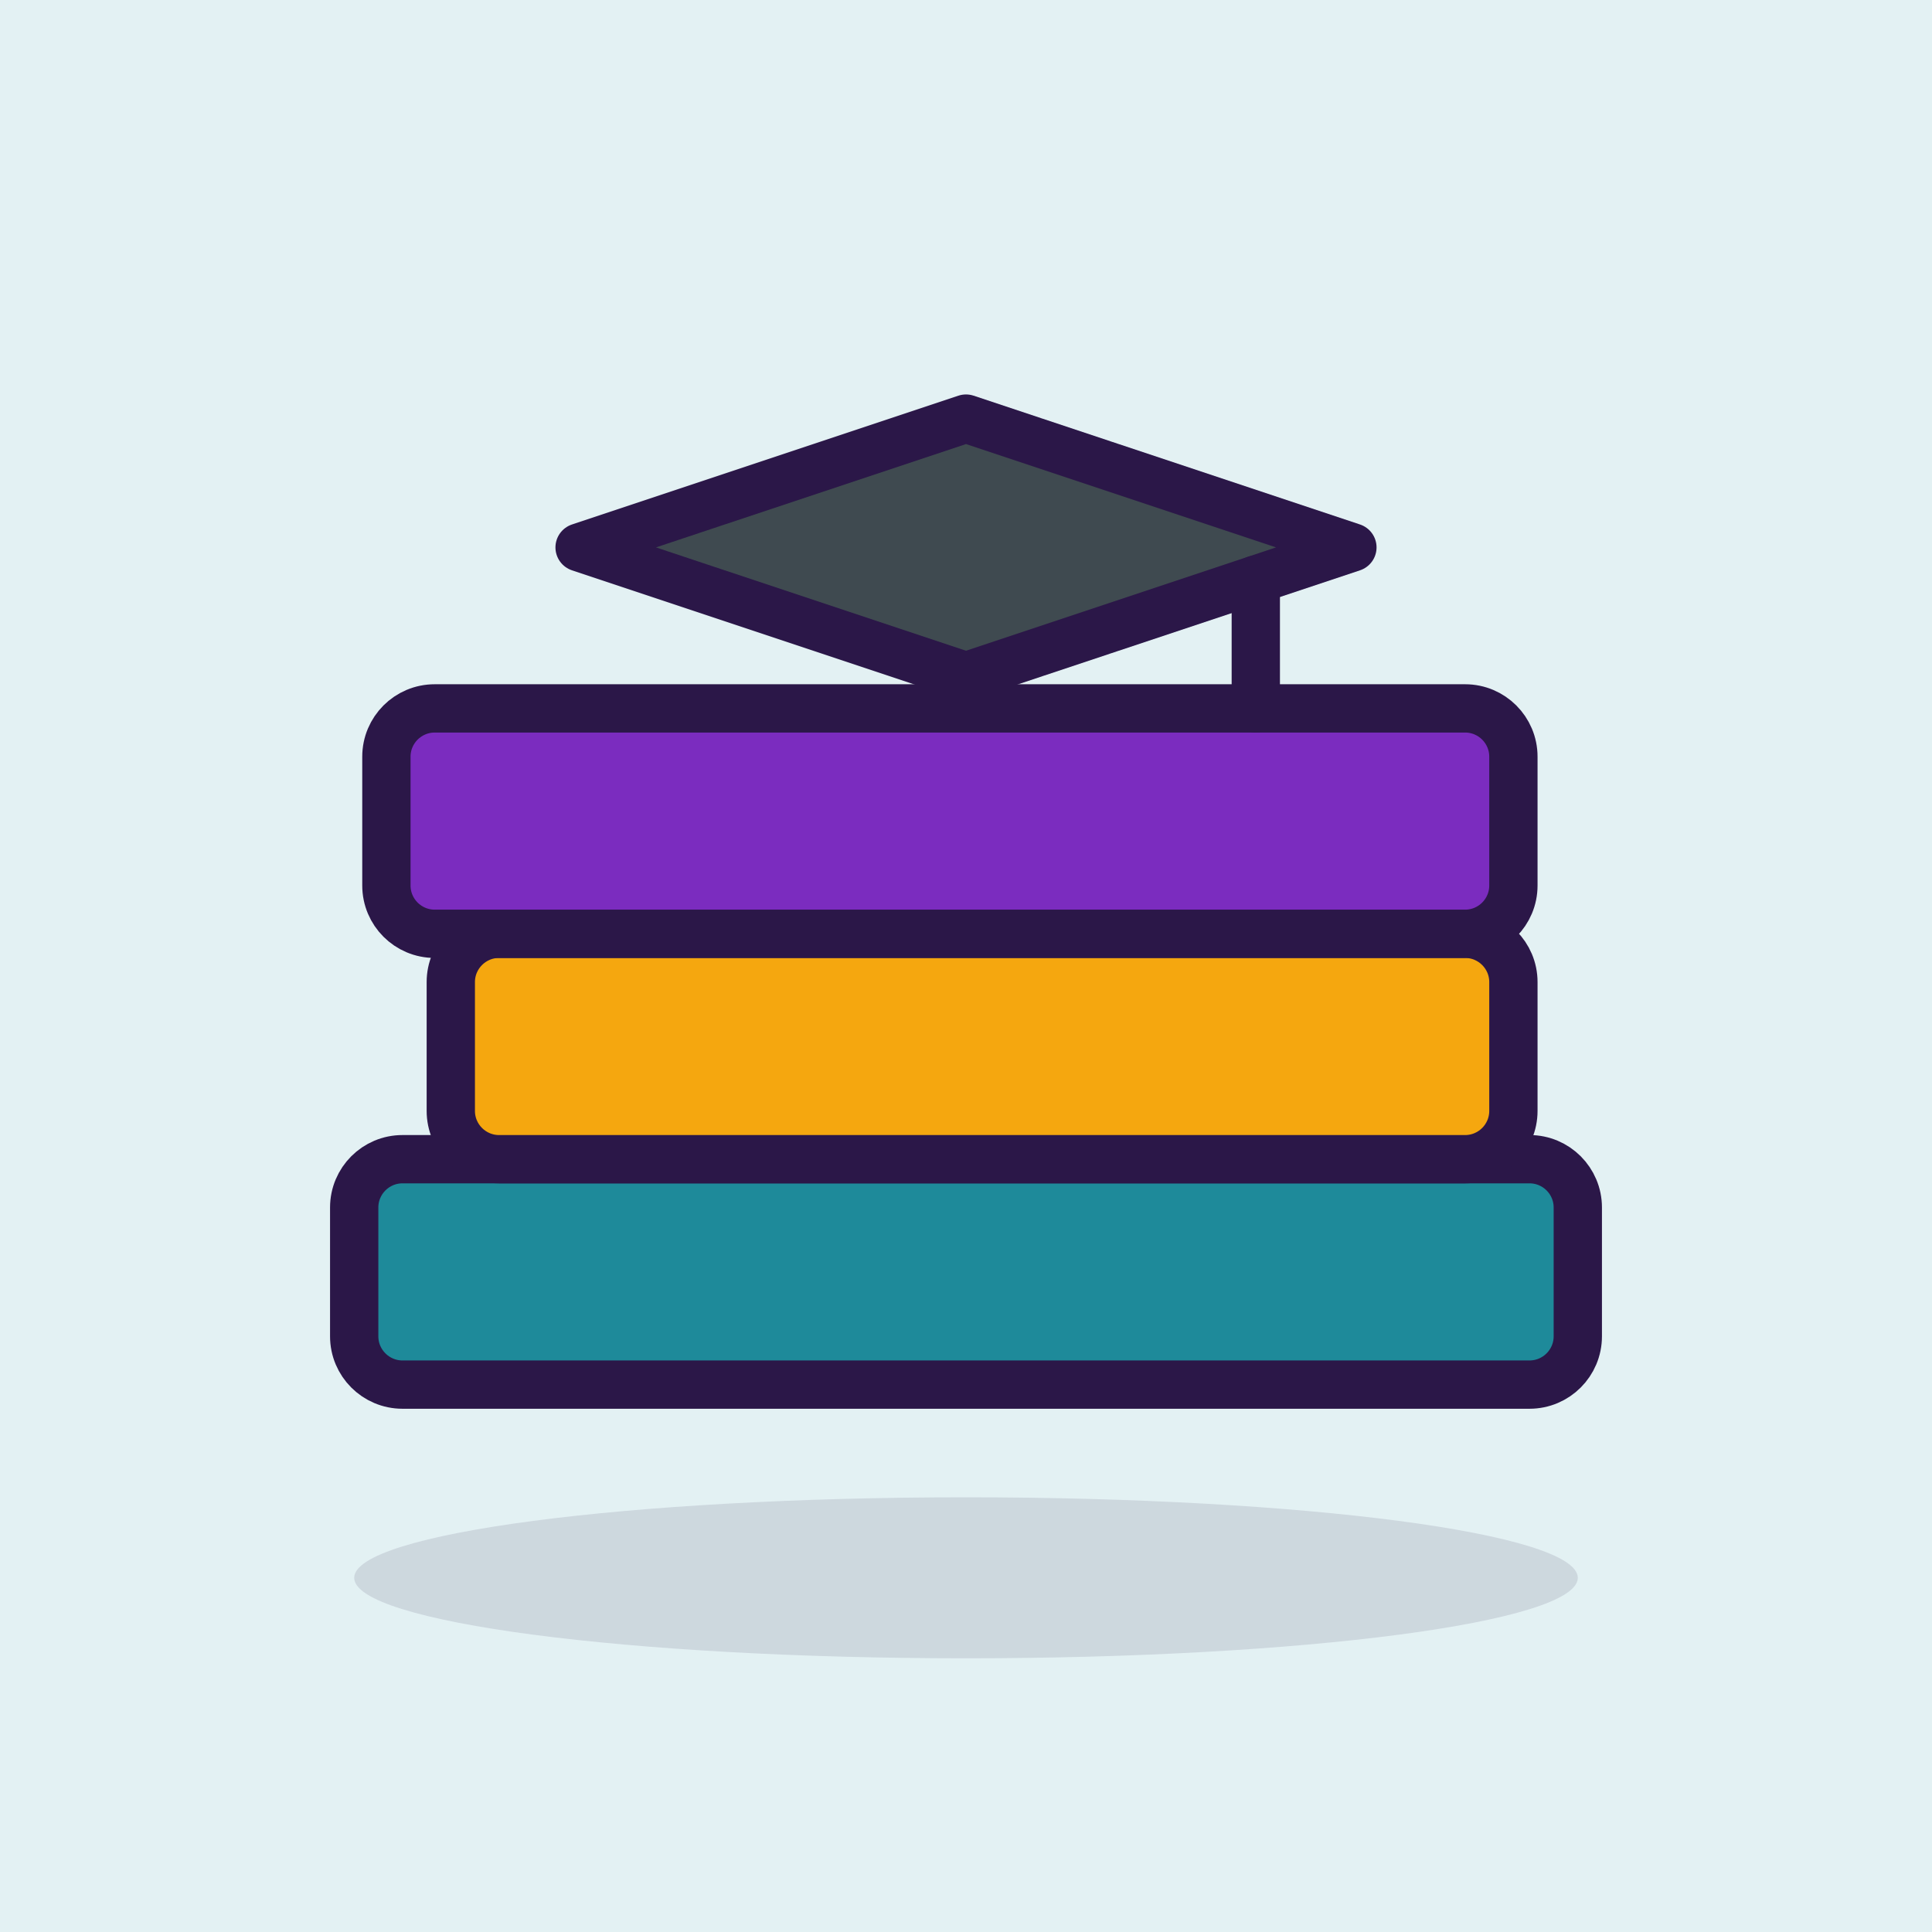
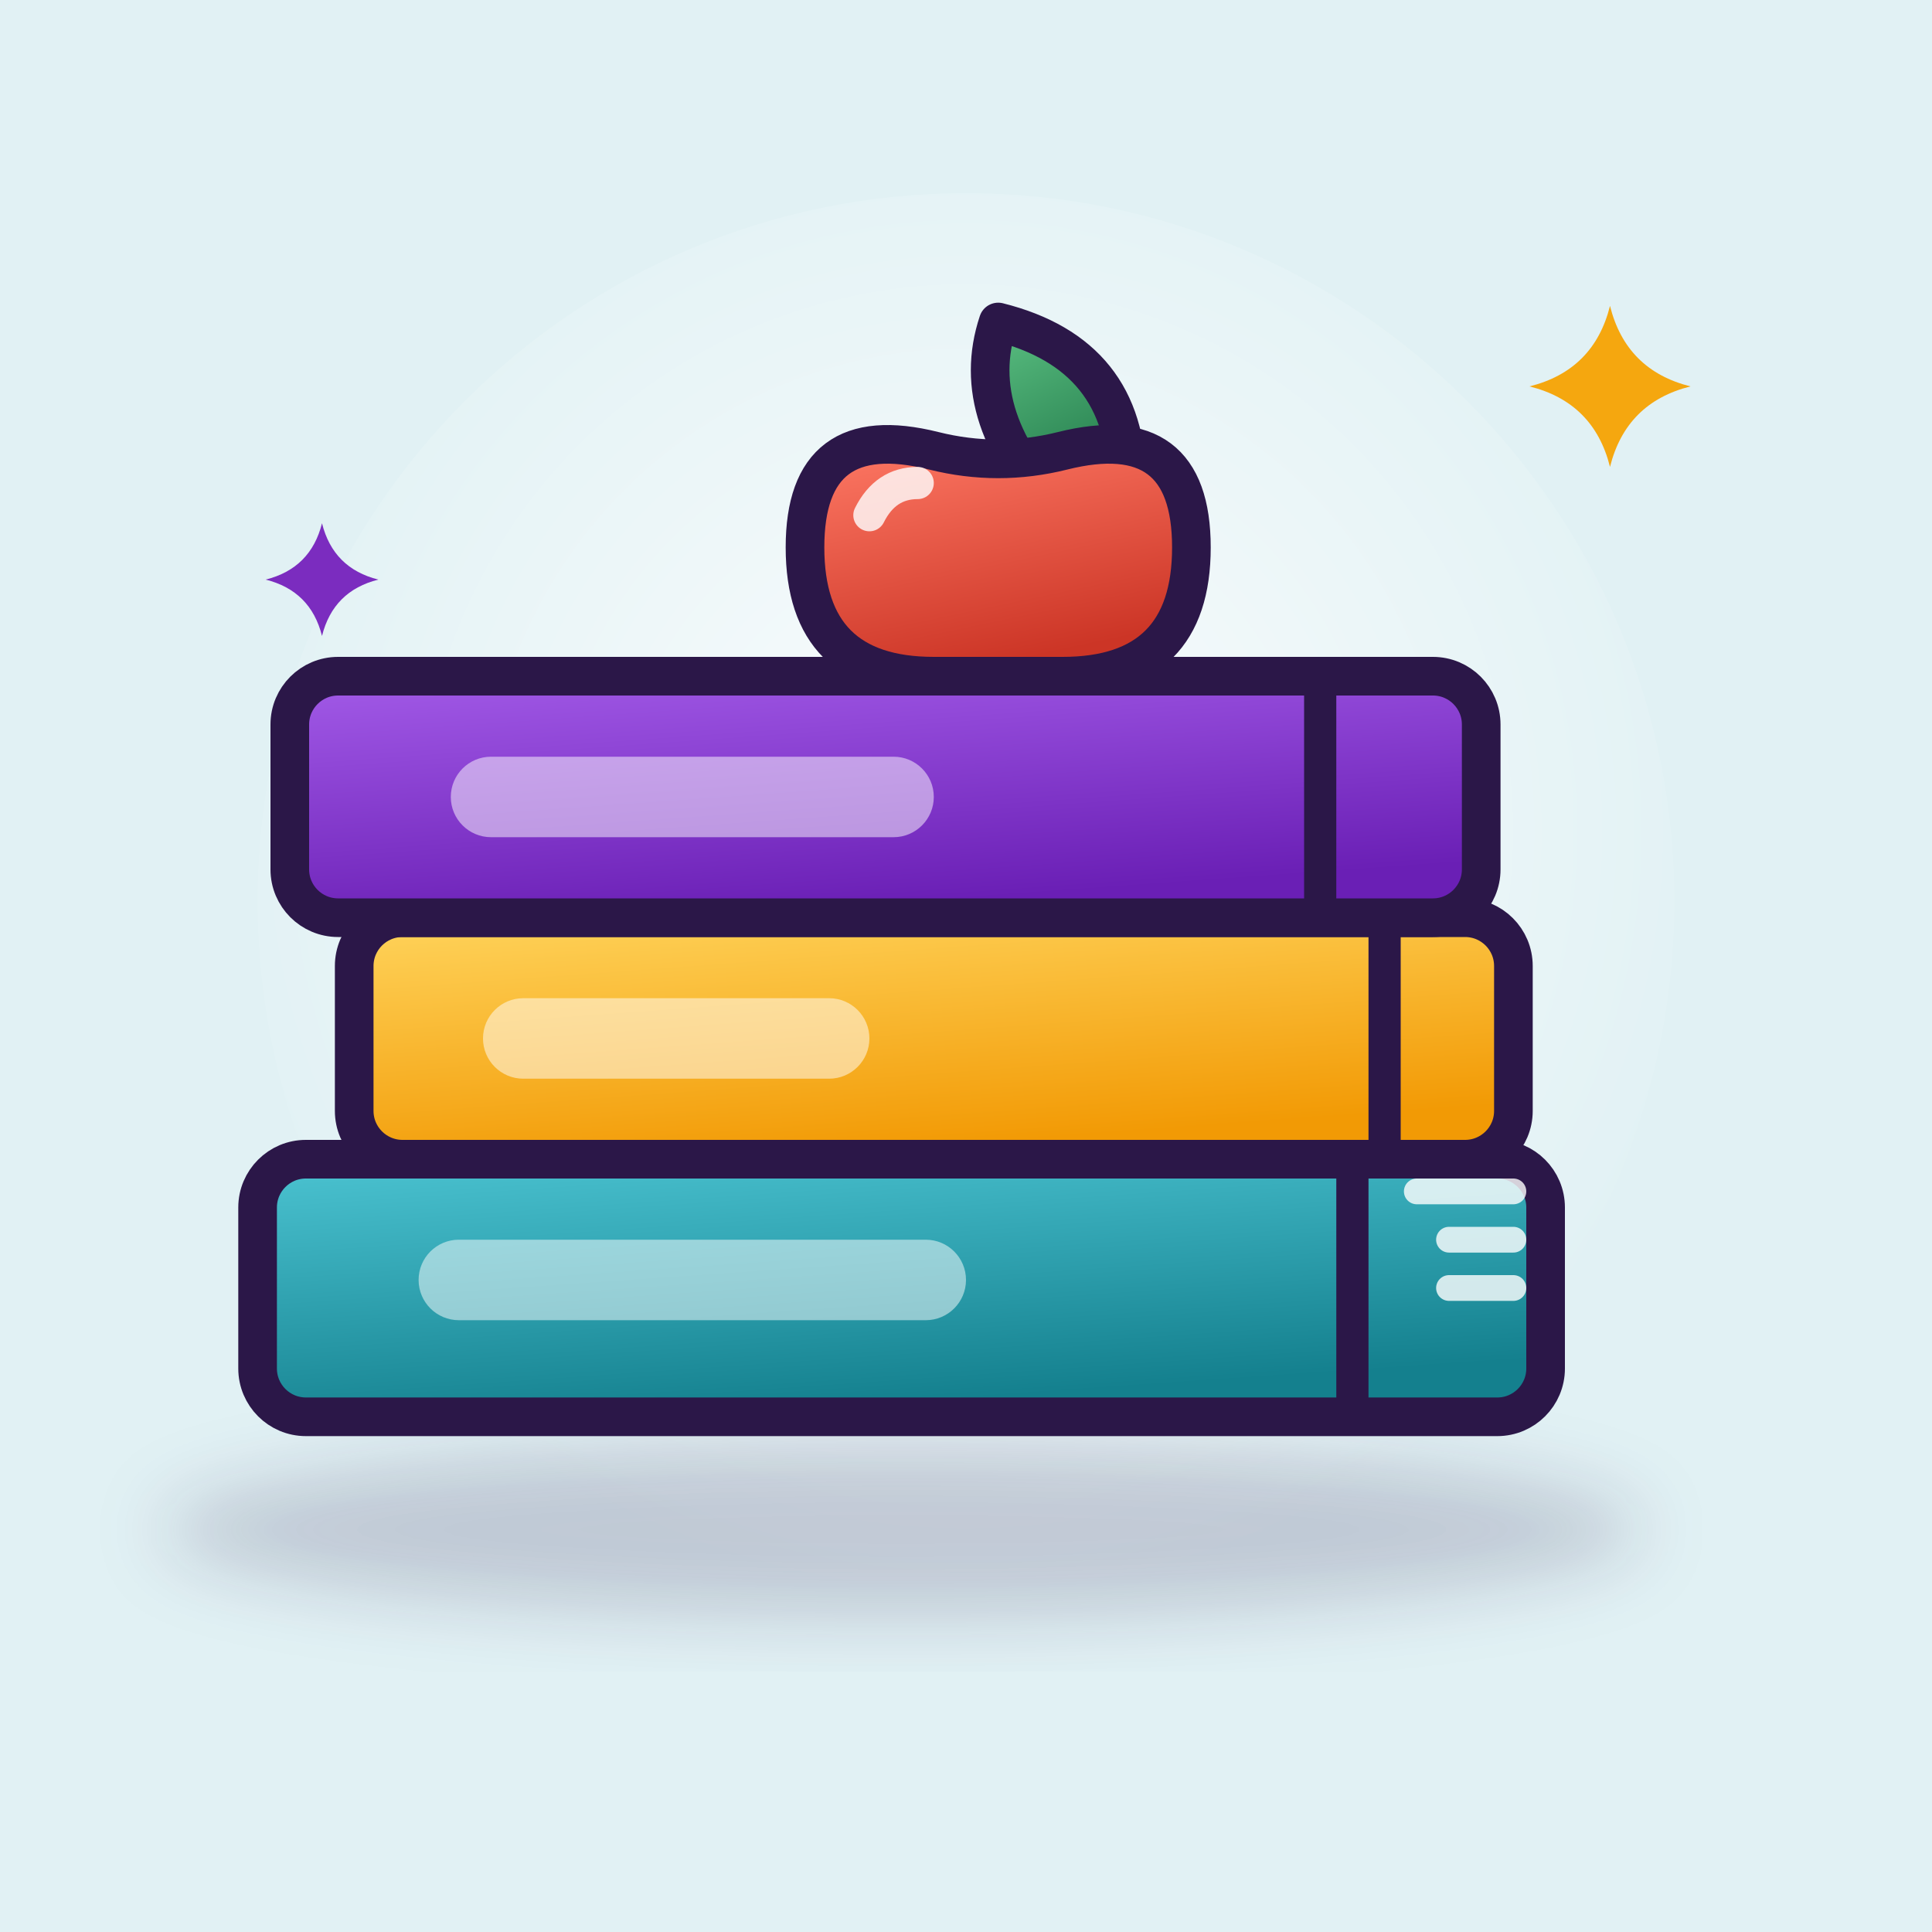
<svg xmlns="http://www.w3.org/2000/svg" viewBox="0 0 120 120" role="img">
-   <rect width="120" height="120" fill="#E3F1F3" />
-   <ellipse cx="60" cy="98" rx="38" ry="5" fill="#2B1748" opacity="0.12" />
-   <g stroke="#2B1748" stroke-width="3" stroke-linejoin="round" stroke-linecap="round">
-     <rect x="22" y="72" width="76" height="14" rx="3" fill="#1E8A9A" />
-     <rect x="28" y="58" width="66" height="14" rx="3" fill="#F5A70F" />
-     <rect x="24" y="44" width="70" height="14" rx="3" fill="#7B2CBF" />
-     <path d="M60 26 L84 34 L60 42 L36 34 Z" fill="#3F4A50" />
-     <path d="M78 36 V44" />
+   <defs>
+     <linearGradient id="pur" x1="0" y1="0" x2="0.35" y2="1">
+       <stop offset="0" stop-color="#A35BE8" />
+       <stop offset="1" stop-color="#6A1FB5" />
+     </linearGradient>
+     <linearGradient id="purD" x1="0" y1="0" x2="0.35" y2="1">
+       <stop offset="0" stop-color="#7B2CBF" />
+       <stop offset="1" stop-color="#4A1287" />
+     </linearGradient>
+     <linearGradient id="gold" x1="0" y1="0" x2="0.35" y2="1">
+       <stop offset="0" stop-color="#FFD45C" />
+       <stop offset="1" stop-color="#F29A05" />
+     </linearGradient>
+     <linearGradient id="goldD" x1="0" y1="0" x2="0.35" y2="1">
+       <stop offset="0" stop-color="#F2A20C" />
+       <stop offset="1" stop-color="#C97A00" />
+     </linearGradient>
+     <linearGradient id="slate" x1="0" y1="0" x2="0.35" y2="1">
+       <stop offset="0" stop-color="#66737B" />
+       <stop offset="1" stop-color="#353F46" />
+     </linearGradient>
+     <linearGradient id="slateL" x1="0" y1="0" x2="0.35" y2="1">
+       <stop offset="0" stop-color="#B8C3CA" />
+       <stop offset="1" stop-color="#7F8C94" />
+     </linearGradient>
+     <linearGradient id="red" x1="0" y1="0" x2="0.35" y2="1">
+       <stop offset="0" stop-color="#FF7A66" />
+       <stop offset="1" stop-color="#CC3526" />
+     </linearGradient>
+     <linearGradient id="blue" x1="0" y1="0" x2="0.35" y2="1">
+       <stop offset="0" stop-color="#5DB0F5" />
+       <stop offset="1" stop-color="#1C64A8" />
+     </linearGradient>
+     <linearGradient id="green" x1="0" y1="0" x2="0.35" y2="1">
+       <stop offset="0" stop-color="#5CC183" />
+       <stop offset="1" stop-color="#22794A" />
+     </linearGradient>
+     <linearGradient id="greenD" x1="0" y1="0" x2="0.35" y2="1">
+       <stop offset="0" stop-color="#2F8F57" />
+       <stop offset="1" stop-color="#155A33" />
+     </linearGradient>
+     <linearGradient id="pink" x1="0" y1="0" x2="0.35" y2="1">
+       <stop offset="0" stop-color="#FF8FB5" />
+       <stop offset="1" stop-color="#D02F6B" />
+     </linearGradient>
+     <linearGradient id="teal" x1="0" y1="0" x2="0.35" y2="1">
+       <stop offset="0" stop-color="#4CC4D2" />
+       <stop offset="1" stop-color="#14808E" />
+     </linearGradient>
+     <linearGradient id="cream" x1="0" y1="0" x2="0.35" y2="1">
+       <stop offset="0" stop-color="#FFFFFF" />
+       <stop offset="1" stop-color="#E6DEF2" />
+     </linearGradient>
+     <linearGradient id="brown" x1="0" y1="0" x2="0.35" y2="1">
+       <stop offset="0" stop-color="#C68B52" />
+       <stop offset="1" stop-color="#7E4F22" />
+     </linearGradient>
+     <linearGradient id="screen" x1="0" y1="0" x2="0.35" y2="1">
+       <stop offset="0" stop-color="#D6EDFF" />
+       <stop offset="1" stop-color="#7FBDF2" />
+     </linearGradient>
+     <linearGradient id="wood" x1="0" y1="0" x2="0.35" y2="1">
+       <stop offset="0" stop-color="#E0A869" />
+       <stop offset="1" stop-color="#A8692E" />
+     </linearGradient>
+     <linearGradient id="glow" x1="0" y1="0" x2="0.35" y2="1">
+       <stop offset="0" stop-color="#FFF3C4" />
+       <stop offset="1" stop-color="#FFD45C" />
+     </linearGradient>
+     <linearGradient id="skin" x1="0" y1="0" x2="0.35" y2="1">
+       <stop offset="0" stop-color="#FFFFFF" />
+       <stop offset="1" stop-color="#F1EAF9" />
+     </linearGradient>
+     <filter id="soft" x="-30%" y="-30%" width="160%" height="160%">
+       <feGaussianBlur stdDeviation="2.2" />
+     </filter>
+     <radialGradient id="halo" cx="0.5" cy="0.45" r="0.55">
+       <stop offset="0" stop-color="#FFFFFF" stop-opacity="0.85" />
+       <stop offset="1" stop-color="#FFFFFF" stop-opacity="0" />
+     </radialGradient>
+   </defs>
+   <rect width="120" height="120" fill="#E1F1F4" />
+   <circle cx="60" cy="56" r="44" fill="url(#halo)" />
+   <path d="M100 19 Q101 23 105 24 Q101 25 100 29 Q99 25 95 24 Q99 23 100 19 Z" fill="#F5A70F" stroke="none" />
+   <path d="M20 32.5 Q20.7 35.3 23.5 36 Q20.7 36.7 20 39.5 Q19.3 36.7 16.5 36 Q19.3 35.3 20 32.5 Z" fill="#7B2CBF" stroke="none" />
+   <ellipse cx="56" cy="95" rx="46" ry="5.5" fill="#2B1748" opacity="0.18" filter="url(#soft)" />
+   <g stroke="#2B1748" stroke-width="2.4" stroke-linejoin="round" stroke-linecap="round">
+     <rect x="16" y="72" width="80" height="16" rx="3" fill="url(#teal)" />
+     <rect x="22" y="57" width="72" height="15" rx="3" fill="url(#gold)" />
+     <rect x="18" y="42" width="74" height="15" rx="3" fill="url(#pur)" />
+     <path d="M84 72 V88 M86 57 V72 M82 42 V57" stroke-width="2" />
+     <path d="M88 74 H94 M90 77 H94 M90 80 H94" stroke="#FFFFFF" stroke-width="1.6" opacity="0.8" />
+     <rect x="28" y="47" width="30" height="5" rx="2.5" fill="#FFFFFF" opacity="0.5" stroke="none" />
+     <rect x="30" y="62" width="24" height="5" rx="2.5" fill="#FFFFFF" opacity="0.5" stroke="none" />
+     <rect x="26" y="77" width="34" height="5" rx="2.5" fill="#FFFFFF" opacity="0.5" stroke="none" />
+     <path d="M66 32 Q60 26 62 20 Q70 22 70 30" fill="url(#green)" />
+     <path d="M58 42 Q50 42 50 34 Q50 26 58 28 Q62 29 66 28 Q74 26 74 34 Q74 42 66 42 Z" fill="url(#red)" />
+     <path d="M54 32 Q55 30 57 30" fill="none" stroke="#FFFFFF" stroke-width="2" opacity="0.8" />
  </g>
</svg>
